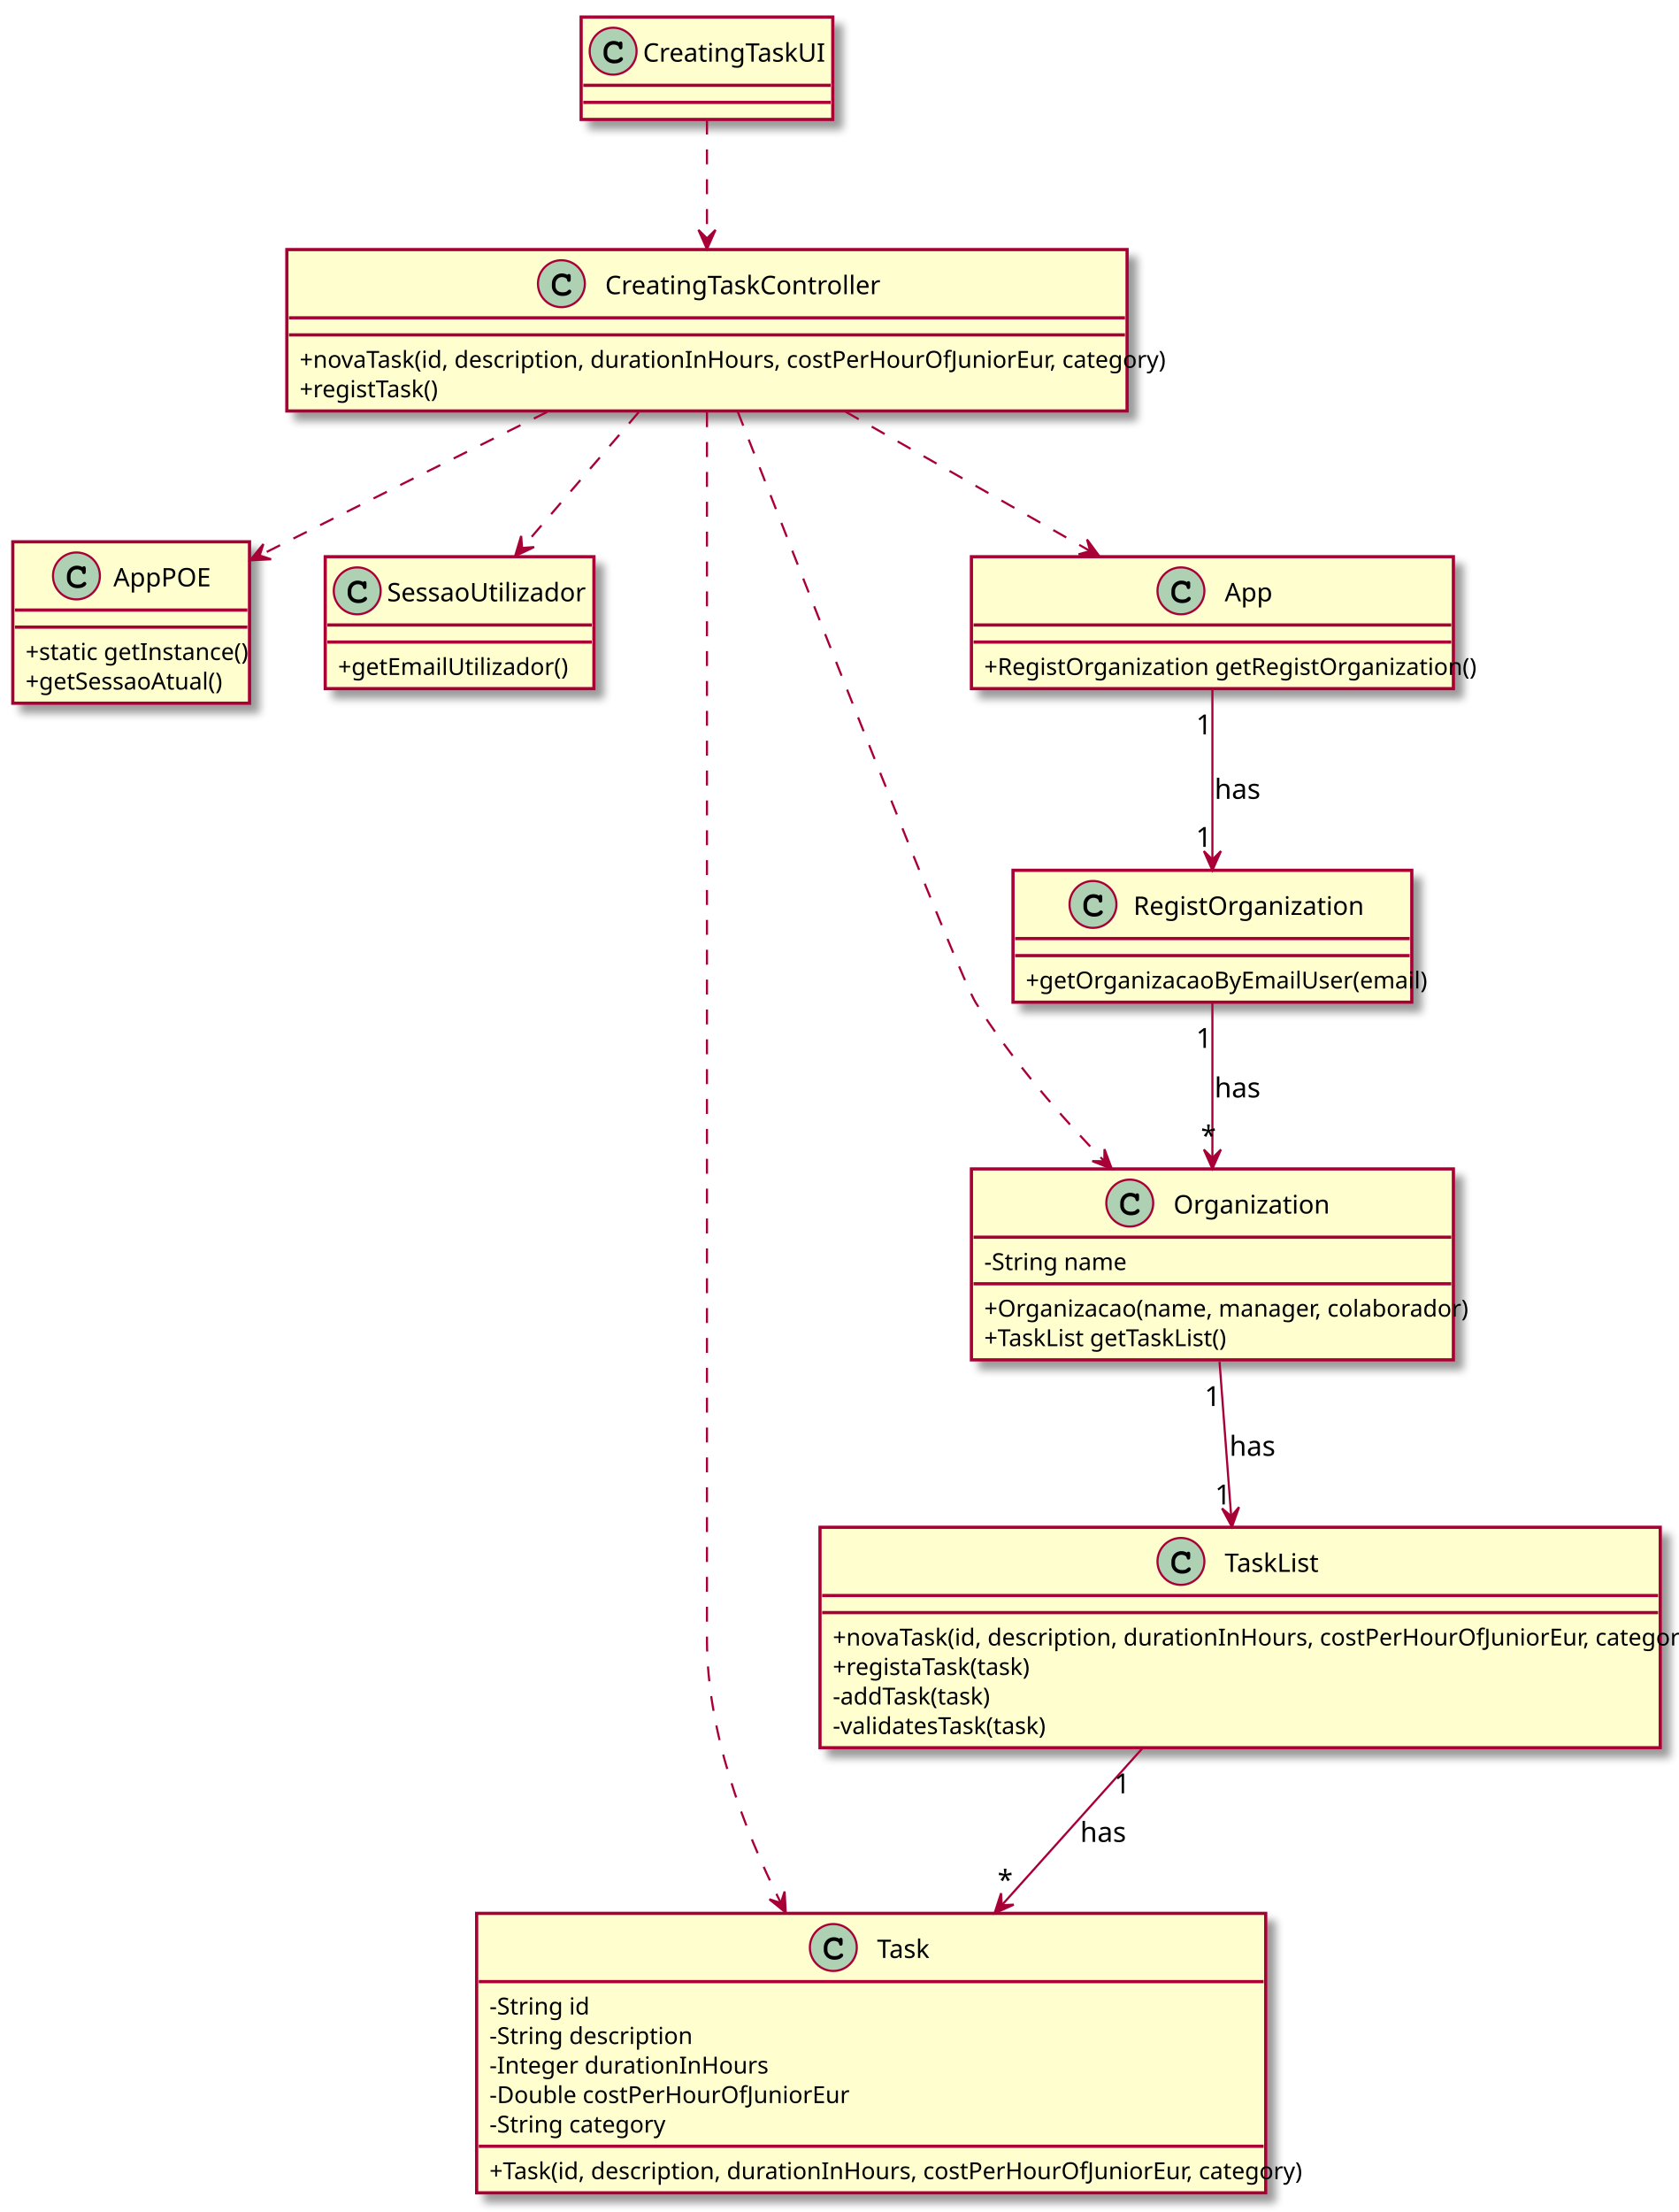
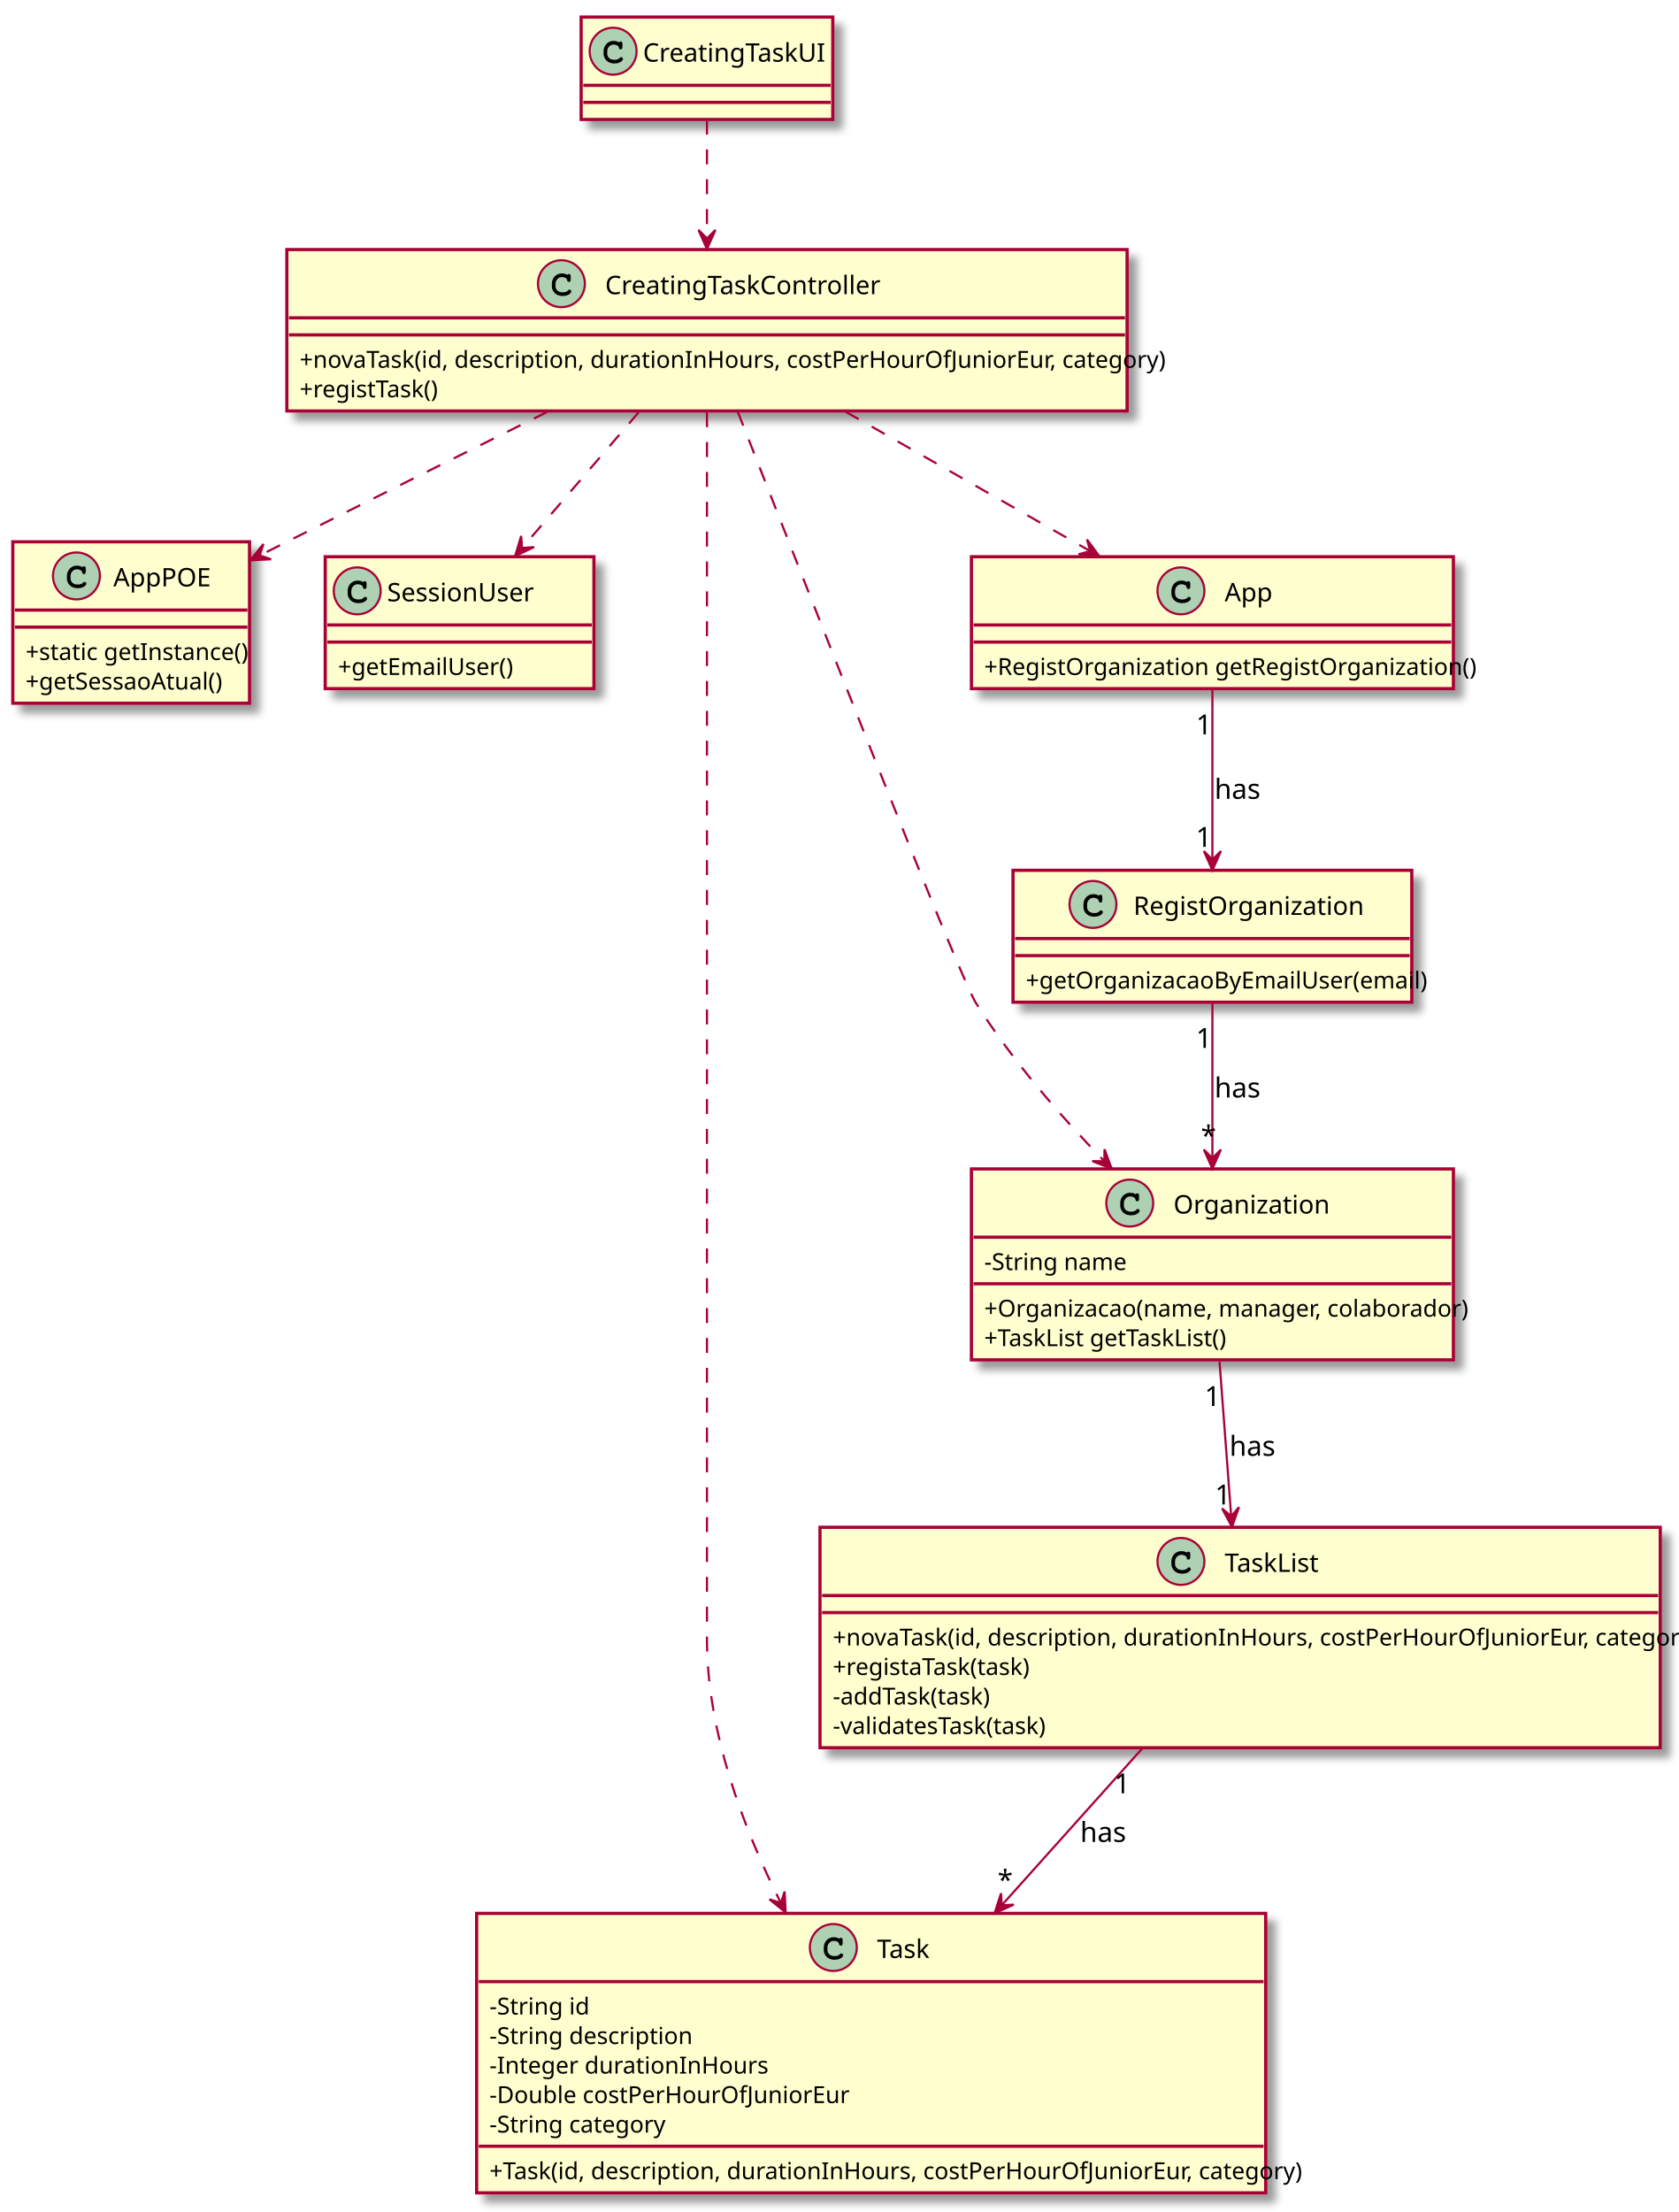
<svg xmlns="http://www.w3.org/2000/svg" contentScriptType="application/ecmascript" contentStyleType="text/css" height="1037px" preserveAspectRatio="none" style="width:787px;height:1037px;" version="1.1" viewBox="0 0 787 1037" width="787px" zoomAndPan="magnify">
  <defs>
    <filter height="300%" id="fp2qp8gavesnd" width="300%" x="-1" y="-1">
      <feGaussianBlur result="blurOut" stdDeviation="2.0" />
      <feColorMatrix in="blurOut" result="blurOut2" type="matrix" values="0 0 0 0 0 0 0 0 0 0 0 0 0 0 0 0 0 0 .4 0" />
      <feOffset dx="4.0" dy="4.0" in="blurOut2" result="blurOut3" />
      <feBlend in="SourceGraphic" in2="blurOut3" mode="normal" />
    </filter>
  </defs>
  <g>
    <rect fill="#FEFECE" filter="url(#fp2qp8gavesnd)" height="75.672" style="stroke: #A80036; stroke-width: 1.5;" width="111" x="6" y="254" />
    <ellipse cx="35.85" cy="270" fill="#ADD1B2" rx="11" ry="11" style="stroke: #A80036; stroke-width: 1.0;" />
    <path d="M38.616,265.875 Q38.772,265.656 38.959,265.547 Q39.147,265.438 39.366,265.438 Q39.741,265.438 39.975,265.695 Q40.209,265.953 40.209,266.562 L40.209,268.016 Q40.209,268.625 39.975,268.891 Q39.741,269.156 39.366,269.156 Q39.022,269.156 38.819,268.953 Q38.616,268.766 38.506,268.25 Q38.459,267.891 38.272,267.703 Q37.944,267.328 37.334,267.109 Q36.725,266.891 36.1,266.891 Q35.334,266.891 34.702,267.219 Q34.069,267.547 33.577,268.297 Q33.084,269.047 33.084,270.078 L33.084,271.172 Q33.084,272.406 33.975,273.227 Q34.866,274.047 36.459,274.047 Q37.397,274.047 38.053,273.797 Q38.444,273.641 38.866,273.203 Q39.131,272.938 39.28,272.859 Q39.428,272.781 39.631,272.781 Q39.959,272.781 40.217,273.039 Q40.475,273.297 40.475,273.641 Q40.475,273.984 40.131,274.391 Q39.631,274.969 38.834,275.297 Q37.756,275.75 36.459,275.75 Q34.944,275.75 33.741,275.125 Q32.756,274.625 32.069,273.555 Q31.381,272.484 31.381,271.203 L31.381,270.047 Q31.381,268.719 31.998,267.57 Q32.616,266.422 33.709,265.805 Q34.803,265.188 36.038,265.188 Q36.772,265.188 37.42,265.352 Q38.069,265.516 38.616,265.875 Z " />
    <text fill="#000000" font-family="sans-serif" font-size="12" lengthAdjust="spacingAndGlyphs" textLength="46" x="53.15" y="274.91">AppPOE</text>
    <line style="stroke: #A80036; stroke-width: 1.5;" x1="7" x2="116" y1="286" y2="286" />
    <line style="stroke: #A80036; stroke-width: 1.5;" x1="7" x2="116" y1="294" y2="294" />
    <text fill="#000000" font-family="sans-serif" font-size="11" lengthAdjust="spacingAndGlyphs" textLength="99" x="12" y="309.419">+static getInstance()</text>
    <text fill="#000000" font-family="sans-serif" font-size="11" lengthAdjust="spacingAndGlyphs" textLength="91" x="12" y="323.255">+getSessaoAtual()</text>
    <rect fill="#FEFECE" filter="url(#fp2qp8gavesnd)" height="61.836" style="stroke: #A80036; stroke-width: 1.5;" width="126" x="152.5" y="261" />
    <ellipse cx="167.5" cy="277" fill="#ADD1B2" rx="11" ry="11" style="stroke: #A80036; stroke-width: 1.0;" />
    <path d="M170.266,272.875 Q170.422,272.656 170.609,272.547 Q170.797,272.438 171.016,272.438 Q171.391,272.438 171.625,272.695 Q171.859,272.953 171.859,273.562 L171.859,275.016 Q171.859,275.625 171.625,275.891 Q171.391,276.156 171.016,276.156 Q170.672,276.156 170.469,275.953 Q170.266,275.766 170.156,275.25 Q170.109,274.891 169.922,274.703 Q169.594,274.328 168.984,274.109 Q168.375,273.891 167.75,273.891 Q166.984,273.891 166.352,274.219 Q165.719,274.547 165.227,275.297 Q164.734,276.047 164.734,277.078 L164.734,278.172 Q164.734,279.406 165.625,280.227 Q166.516,281.047 168.109,281.047 Q169.047,281.047 169.703,280.797 Q170.094,280.641 170.516,280.203 Q170.781,279.938 170.93,279.859 Q171.078,279.781 171.281,279.781 Q171.609,279.781 171.867,280.039 Q172.125,280.297 172.125,280.641 Q172.125,280.984 171.781,281.391 Q171.281,281.969 170.484,282.297 Q169.406,282.75 168.109,282.75 Q166.594,282.75 165.391,282.125 Q164.406,281.625 163.719,280.555 Q163.031,279.484 163.031,278.203 L163.031,277.047 Q163.031,275.719 163.648,274.57 Q164.266,273.422 165.359,272.805 Q166.453,272.188 167.688,272.188 Q168.422,272.188 169.07,272.352 Q169.719,272.516 170.266,272.875 Z " />
-     <text fill="#000000" font-family="sans-serif" font-size="12" lengthAdjust="spacingAndGlyphs" textLength="94" x="181.5" y="281.91">SessaoUtilizador</text>
+     <text fill="#000000" font-family="sans-serif" font-size="12" lengthAdjust="spacingAndGlyphs" textLength="94" x="181.5" y="281.91">SessionUser</text>
    <line style="stroke: #A80036; stroke-width: 1.5;" x1="153.5" x2="277.5" y1="293" y2="293" />
    <line style="stroke: #A80036; stroke-width: 1.5;" x1="153.5" x2="277.5" y1="301" y2="301" />
-     <text fill="#000000" font-family="sans-serif" font-size="11" lengthAdjust="spacingAndGlyphs" textLength="97" x="158.5" y="316.419">+getEmailUtilizador()</text>
+     <text fill="#000000" font-family="sans-serif" font-size="11" lengthAdjust="spacingAndGlyphs" textLength="97" x="158.5" y="316.419">+getEmailUser()</text>
    <rect fill="#FEFECE" filter="url(#fp2qp8gavesnd)" height="131.016" style="stroke: #A80036; stroke-width: 1.5;" width="370" x="223.5" y="897" />
    <ellipse cx="390.75" cy="913" fill="#ADD1B2" rx="11" ry="11" style="stroke: #A80036; stroke-width: 1.0;" />
    <path d="M393.516,908.875 Q393.672,908.656 393.859,908.547 Q394.047,908.438 394.266,908.438 Q394.641,908.438 394.875,908.695 Q395.109,908.953 395.109,909.562 L395.109,911.016 Q395.109,911.625 394.875,911.891 Q394.641,912.156 394.266,912.156 Q393.922,912.156 393.719,911.953 Q393.516,911.766 393.406,911.25 Q393.359,910.891 393.172,910.703 Q392.844,910.328 392.234,910.109 Q391.625,909.891 391,909.891 Q390.234,909.891 389.602,910.219 Q388.969,910.547 388.477,911.297 Q387.984,912.047 387.984,913.078 L387.984,914.172 Q387.984,915.406 388.875,916.227 Q389.766,917.047 391.359,917.047 Q392.297,917.047 392.953,916.797 Q393.344,916.641 393.766,916.203 Q394.031,915.938 394.18,915.859 Q394.328,915.781 394.531,915.781 Q394.859,915.781 395.117,916.039 Q395.375,916.297 395.375,916.641 Q395.375,916.984 395.031,917.391 Q394.531,917.969 393.734,918.297 Q392.656,918.75 391.359,918.75 Q389.844,918.75 388.641,918.125 Q387.656,917.625 386.969,916.555 Q386.281,915.484 386.281,914.203 L386.281,913.047 Q386.281,911.719 386.898,910.57 Q387.516,909.422 388.609,908.805 Q389.703,908.188 390.938,908.188 Q391.672,908.188 392.32,908.352 Q392.969,908.516 393.516,908.875 Z " />
    <text fill="#000000" font-family="sans-serif" font-size="12" lengthAdjust="spacingAndGlyphs" textLength="27" x="411.25" y="917.91">Task</text>
    <line style="stroke: #A80036; stroke-width: 1.5;" x1="224.5" x2="592.5" y1="929" y2="929" />
    <text fill="#000000" font-family="sans-serif" font-size="11" lengthAdjust="spacingAndGlyphs" textLength="43" x="229.5" y="944.419">-String id</text>
    <text fill="#000000" font-family="sans-serif" font-size="11" lengthAdjust="spacingAndGlyphs" textLength="88" x="229.5" y="958.255">-String description</text>
    <text fill="#000000" font-family="sans-serif" font-size="11" lengthAdjust="spacingAndGlyphs" textLength="116" x="229.5" y="972.091">-Integer durationInHours</text>
    <text fill="#000000" font-family="sans-serif" font-size="11" lengthAdjust="spacingAndGlyphs" textLength="157" x="229.5" y="985.927">-Double costPerHourOfJuniorEur</text>
    <text fill="#000000" font-family="sans-serif" font-size="11" lengthAdjust="spacingAndGlyphs" textLength="78" x="229.5" y="999.763">-String category</text>
    <line style="stroke: #A80036; stroke-width: 1.5;" x1="224.5" x2="592.5" y1="1006.18" y2="1006.18" />
    <text fill="#000000" font-family="sans-serif" font-size="11" lengthAdjust="spacingAndGlyphs" textLength="358" x="229.5" y="1021.599">+Task(id, description, durationInHours, costPerHourOfJuniorEur, category)</text>
    <rect fill="#FEFECE" filter="url(#fp2qp8gavesnd)" height="89.508" style="stroke: #A80036; stroke-width: 1.5;" width="226" x="455.5" y="548" />
    <ellipse cx="529.75" cy="564" fill="#ADD1B2" rx="11" ry="11" style="stroke: #A80036; stroke-width: 1.0;" />
    <path d="M532.516,559.875 Q532.672,559.656 532.859,559.547 Q533.047,559.438 533.266,559.438 Q533.641,559.438 533.875,559.695 Q534.109,559.953 534.109,560.562 L534.109,562.016 Q534.109,562.625 533.875,562.891 Q533.641,563.156 533.266,563.156 Q532.922,563.156 532.719,562.953 Q532.516,562.766 532.406,562.25 Q532.359,561.891 532.172,561.703 Q531.844,561.328 531.234,561.109 Q530.625,560.891 530,560.891 Q529.234,560.891 528.602,561.219 Q527.969,561.547 527.477,562.297 Q526.984,563.047 526.984,564.078 L526.984,565.172 Q526.984,566.406 527.875,567.227 Q528.766,568.047 530.359,568.047 Q531.297,568.047 531.953,567.797 Q532.344,567.641 532.766,567.203 Q533.031,566.938 533.18,566.859 Q533.328,566.781 533.531,566.781 Q533.859,566.781 534.117,567.039 Q534.375,567.297 534.375,567.641 Q534.375,567.984 534.031,568.391 Q533.531,568.969 532.734,569.297 Q531.656,569.75 530.359,569.75 Q528.844,569.75 527.641,569.125 Q526.656,568.625 525.969,567.555 Q525.281,566.484 525.281,565.203 L525.281,564.047 Q525.281,562.719 525.898,561.57 Q526.516,560.422 527.609,559.805 Q528.703,559.188 529.938,559.188 Q530.672,559.188 531.32,559.352 Q531.969,559.516 532.516,559.875 Z " />
    <text fill="#000000" font-family="sans-serif" font-size="12" lengthAdjust="spacingAndGlyphs" textLength="69" x="550.25" y="568.91">Organization</text>
    <line style="stroke: #A80036; stroke-width: 1.5;" x1="456.5" x2="680.5" y1="580" y2="580" />
    <text fill="#000000" font-family="sans-serif" font-size="11" lengthAdjust="spacingAndGlyphs" textLength="61" x="461.5" y="595.419">-String name</text>
    <line style="stroke: #A80036; stroke-width: 1.5;" x1="456.5" x2="680.5" y1="601.836" y2="601.836" />
    <text fill="#000000" font-family="sans-serif" font-size="11" lengthAdjust="spacingAndGlyphs" textLength="214" x="461.5" y="617.255">+Organizacao(name, manager, colaborador)</text>
    <text fill="#000000" font-family="sans-serif" font-size="11" lengthAdjust="spacingAndGlyphs" textLength="112" x="461.5" y="631.091">+TaskList getTaskList()</text>
    <rect fill="#FEFECE" filter="url(#fp2qp8gavesnd)" height="103.344" style="stroke: #A80036; stroke-width: 1.5;" width="394" x="384.5" y="716" />
    <ellipse cx="553.75" cy="732" fill="#ADD1B2" rx="11" ry="11" style="stroke: #A80036; stroke-width: 1.0;" />
    <path d="M556.516,727.875 Q556.672,727.656 556.859,727.547 Q557.047,727.438 557.266,727.438 Q557.641,727.438 557.875,727.695 Q558.109,727.953 558.109,728.562 L558.109,730.016 Q558.109,730.625 557.875,730.891 Q557.641,731.156 557.266,731.156 Q556.922,731.156 556.719,730.953 Q556.516,730.766 556.406,730.25 Q556.359,729.891 556.172,729.703 Q555.844,729.328 555.234,729.109 Q554.625,728.891 554,728.891 Q553.234,728.891 552.602,729.219 Q551.969,729.547 551.477,730.297 Q550.984,731.047 550.984,732.078 L550.984,733.172 Q550.984,734.406 551.875,735.227 Q552.766,736.047 554.359,736.047 Q555.297,736.047 555.953,735.797 Q556.344,735.641 556.766,735.203 Q557.031,734.938 557.18,734.859 Q557.328,734.781 557.531,734.781 Q557.859,734.781 558.117,735.039 Q558.375,735.297 558.375,735.641 Q558.375,735.984 558.031,736.391 Q557.531,736.969 556.734,737.297 Q555.656,737.75 554.359,737.75 Q552.844,737.75 551.641,737.125 Q550.656,736.625 549.969,735.555 Q549.281,734.484 549.281,733.203 L549.281,732.047 Q549.281,730.719 549.898,729.57 Q550.516,728.422 551.609,727.805 Q552.703,727.188 553.938,727.188 Q554.672,727.188 555.32,727.352 Q555.969,727.516 556.516,727.875 Z " />
    <text fill="#000000" font-family="sans-serif" font-size="12" lengthAdjust="spacingAndGlyphs" textLength="47" x="574.25" y="736.91">TaskList</text>
    <line style="stroke: #A80036; stroke-width: 1.5;" x1="385.5" x2="777.5" y1="748" y2="748" />
    <line style="stroke: #A80036; stroke-width: 1.5;" x1="385.5" x2="777.5" y1="756" y2="756" />
    <text fill="#000000" font-family="sans-serif" font-size="11" lengthAdjust="spacingAndGlyphs" textLength="382" x="390.5" y="771.419">+novaTask(id, description, durationInHours, costPerHourOfJuniorEur, category)</text>
    <text fill="#000000" font-family="sans-serif" font-size="11" lengthAdjust="spacingAndGlyphs" textLength="90" x="390.5" y="785.255">+registaTask(task)</text>
    <text fill="#000000" font-family="sans-serif" font-size="11" lengthAdjust="spacingAndGlyphs" textLength="73" x="390.5" y="799.091">-addTask(task)</text>
    <text fill="#000000" font-family="sans-serif" font-size="11" lengthAdjust="spacingAndGlyphs" textLength="98" x="390.5" y="812.927">-validatesTask(task)</text>
    <rect fill="#FEFECE" filter="url(#fp2qp8gavesnd)" height="61.836" style="stroke: #A80036; stroke-width: 1.5;" width="226" x="455.5" y="261" />
    <ellipse cx="553.75" cy="277" fill="#ADD1B2" rx="11" ry="11" style="stroke: #A80036; stroke-width: 1.0;" />
    <path d="M556.516,272.875 Q556.672,272.656 556.859,272.547 Q557.047,272.438 557.266,272.438 Q557.641,272.438 557.875,272.695 Q558.109,272.953 558.109,273.562 L558.109,275.016 Q558.109,275.625 557.875,275.891 Q557.641,276.156 557.266,276.156 Q556.922,276.156 556.719,275.953 Q556.516,275.766 556.406,275.25 Q556.359,274.891 556.172,274.703 Q555.844,274.328 555.234,274.109 Q554.625,273.891 554,273.891 Q553.234,273.891 552.602,274.219 Q551.969,274.547 551.477,275.297 Q550.984,276.047 550.984,277.078 L550.984,278.172 Q550.984,279.406 551.875,280.227 Q552.766,281.047 554.359,281.047 Q555.297,281.047 555.953,280.797 Q556.344,280.641 556.766,280.203 Q557.031,279.938 557.18,279.859 Q557.328,279.781 557.531,279.781 Q557.859,279.781 558.117,280.039 Q558.375,280.297 558.375,280.641 Q558.375,280.984 558.031,281.391 Q557.531,281.969 556.734,282.297 Q555.656,282.75 554.359,282.75 Q552.844,282.75 551.641,282.125 Q550.656,281.625 549.969,280.555 Q549.281,279.484 549.281,278.203 L549.281,277.047 Q549.281,275.719 549.898,274.57 Q550.516,273.422 551.609,272.805 Q552.703,272.188 553.938,272.188 Q554.672,272.188 555.32,272.352 Q555.969,272.516 556.516,272.875 Z " />
    <text fill="#000000" font-family="sans-serif" font-size="12" lengthAdjust="spacingAndGlyphs" textLength="21" x="574.25" y="281.91">App</text>
    <line style="stroke: #A80036; stroke-width: 1.5;" x1="456.5" x2="680.5" y1="293" y2="293" />
    <line style="stroke: #A80036; stroke-width: 1.5;" x1="456.5" x2="680.5" y1="301" y2="301" />
    <text fill="#000000" font-family="sans-serif" font-size="11" lengthAdjust="spacingAndGlyphs" textLength="214" x="461.5" y="316.419">+RegistOrganization getRegistOrganization()</text>
    <rect fill="#FEFECE" filter="url(#fp2qp8gavesnd)" height="61.836" style="stroke: #A80036; stroke-width: 1.5;" width="187" x="475" y="408" />
    <ellipse cx="512.5" cy="424" fill="#ADD1B2" rx="11" ry="11" style="stroke: #A80036; stroke-width: 1.0;" />
    <path d="M515.266,419.875 Q515.422,419.656 515.609,419.547 Q515.797,419.438 516.016,419.438 Q516.391,419.438 516.625,419.695 Q516.859,419.953 516.859,420.562 L516.859,422.016 Q516.859,422.625 516.625,422.891 Q516.391,423.156 516.016,423.156 Q515.672,423.156 515.469,422.953 Q515.266,422.766 515.156,422.25 Q515.109,421.891 514.922,421.703 Q514.594,421.328 513.984,421.109 Q513.375,420.891 512.75,420.891 Q511.984,420.891 511.352,421.219 Q510.719,421.547 510.227,422.297 Q509.734,423.047 509.734,424.078 L509.734,425.172 Q509.734,426.406 510.625,427.227 Q511.516,428.047 513.109,428.047 Q514.047,428.047 514.703,427.797 Q515.094,427.641 515.516,427.203 Q515.781,426.938 515.93,426.859 Q516.078,426.781 516.281,426.781 Q516.609,426.781 516.867,427.039 Q517.125,427.297 517.125,427.641 Q517.125,427.984 516.781,428.391 Q516.281,428.969 515.484,429.297 Q514.406,429.75 513.109,429.75 Q511.594,429.75 510.391,429.125 Q509.406,428.625 508.719,427.555 Q508.031,426.484 508.031,425.203 L508.031,424.047 Q508.031,422.719 508.648,421.57 Q509.266,420.422 510.359,419.805 Q511.453,419.188 512.688,419.188 Q513.422,419.188 514.07,419.352 Q514.719,419.516 515.266,419.875 Z " />
    <text fill="#000000" font-family="sans-serif" font-size="12" lengthAdjust="spacingAndGlyphs" textLength="105" x="531.5" y="428.91">RegistOrganization</text>
    <line style="stroke: #A80036; stroke-width: 1.5;" x1="476" x2="661" y1="440" y2="440" />
    <line style="stroke: #A80036; stroke-width: 1.5;" x1="476" x2="661" y1="448" y2="448" />
    <text fill="#000000" font-family="sans-serif" font-size="11" lengthAdjust="spacingAndGlyphs" textLength="175" x="481" y="463.419">+getOrganizacaoByEmailUser(email)</text>
    <rect fill="#FEFECE" filter="url(#fp2qp8gavesnd)" height="75.672" style="stroke: #A80036; stroke-width: 1.5;" width="394" x="134.5" y="117" />
    <ellipse cx="263.25" cy="133" fill="#ADD1B2" rx="11" ry="11" style="stroke: #A80036; stroke-width: 1.0;" />
    <path d="M266.016,128.875 Q266.172,128.656 266.359,128.547 Q266.547,128.438 266.766,128.438 Q267.141,128.438 267.375,128.695 Q267.609,128.953 267.609,129.562 L267.609,131.016 Q267.609,131.625 267.375,131.891 Q267.141,132.156 266.766,132.156 Q266.422,132.156 266.219,131.953 Q266.016,131.766 265.906,131.25 Q265.859,130.891 265.672,130.703 Q265.344,130.328 264.734,130.109 Q264.125,129.891 263.5,129.891 Q262.734,129.891 262.102,130.219 Q261.469,130.547 260.977,131.297 Q260.484,132.047 260.484,133.078 L260.484,134.172 Q260.484,135.406 261.375,136.227 Q262.266,137.047 263.859,137.047 Q264.797,137.047 265.453,136.797 Q265.844,136.641 266.266,136.203 Q266.531,135.938 266.68,135.859 Q266.828,135.781 267.031,135.781 Q267.359,135.781 267.617,136.039 Q267.875,136.297 267.875,136.641 Q267.875,136.984 267.531,137.391 Q267.031,137.969 266.234,138.297 Q265.156,138.75 263.859,138.75 Q262.344,138.75 261.141,138.125 Q260.156,137.625 259.469,136.555 Q258.781,135.484 258.781,134.203 L258.781,133.047 Q258.781,131.719 259.398,130.57 Q260.016,129.422 261.109,128.805 Q262.203,128.188 263.438,128.188 Q264.172,128.188 264.82,128.352 Q265.469,128.516 266.016,128.875 Z " />
    <text fill="#000000" font-family="sans-serif" font-size="12" lengthAdjust="spacingAndGlyphs" textLength="128" x="283.75" y="137.91">CreatingTaskController</text>
    <line style="stroke: #A80036; stroke-width: 1.5;" x1="135.5" x2="527.5" y1="149" y2="149" />
    <line style="stroke: #A80036; stroke-width: 1.5;" x1="135.5" x2="527.5" y1="157" y2="157" />
    <text fill="#000000" font-family="sans-serif" font-size="11" lengthAdjust="spacingAndGlyphs" textLength="382" x="140.5" y="172.419">+novaTask(id, description, durationInHours, costPerHourOfJuniorEur, category)</text>
    <text fill="#000000" font-family="sans-serif" font-size="11" lengthAdjust="spacingAndGlyphs" textLength="64" x="140.5" y="186.255">+registTask()</text>
    <rect fill="#FEFECE" filter="url(#fp2qp8gavesnd)" height="48" style="stroke: #A80036; stroke-width: 1.5;" width="118" x="272.5" y="8" />
    <ellipse cx="287.5" cy="24" fill="#ADD1B2" rx="11" ry="11" style="stroke: #A80036; stroke-width: 1.0;" />
    <path d="M290.266,19.875 Q290.422,19.656 290.609,19.547 Q290.797,19.438 291.016,19.438 Q291.391,19.438 291.625,19.695 Q291.859,19.953 291.859,20.562 L291.859,22.016 Q291.859,22.625 291.625,22.891 Q291.391,23.156 291.016,23.156 Q290.672,23.156 290.469,22.953 Q290.266,22.766 290.156,22.25 Q290.109,21.891 289.922,21.703 Q289.594,21.328 288.984,21.109 Q288.375,20.891 287.75,20.891 Q286.984,20.891 286.352,21.219 Q285.719,21.547 285.227,22.297 Q284.734,23.047 284.734,24.078 L284.734,25.172 Q284.734,26.406 285.625,27.227 Q286.516,28.047 288.109,28.047 Q289.047,28.047 289.703,27.797 Q290.094,27.641 290.516,27.203 Q290.781,26.938 290.93,26.859 Q291.078,26.781 291.281,26.781 Q291.609,26.781 291.867,27.039 Q292.125,27.297 292.125,27.641 Q292.125,27.984 291.781,28.391 Q291.281,28.969 290.484,29.297 Q289.406,29.75 288.109,29.75 Q286.594,29.75 285.391,29.125 Q284.406,28.625 283.719,27.555 Q283.031,26.484 283.031,25.203 L283.031,24.047 Q283.031,22.719 283.648,21.57 Q284.266,20.422 285.359,19.805 Q286.453,19.188 287.688,19.188 Q288.422,19.188 289.07,19.352 Q289.719,19.516 290.266,19.875 Z " />
    <text fill="#000000" font-family="sans-serif" font-size="12" lengthAdjust="spacingAndGlyphs" textLength="86" x="301.5" y="28.91">CreatingTaskUI</text>
    <line style="stroke: #A80036; stroke-width: 1.5;" x1="273.5" x2="389.5" y1="40" y2="40" />
    <line style="stroke: #A80036; stroke-width: 1.5;" x1="273.5" x2="389.5" y1="48" y2="48" />
    <path d="M331.5,56.044 C331.5,71.713 331.5,92.908 331.5,111.575 " fill="none" style="stroke: #A80036; stroke-width: 1.0; stroke-dasharray: 7.0,7.0;" />
    <polygon fill="#A80036" points="331.5,116.767,335.5,107.767,331.5,111.767,327.5,107.767,331.5,116.767" style="stroke: #A80036; stroke-width: 1.0;" />
    <path d="M396.575,193.068 C432.378,213.462 476.41,238.543 510.949,258.218 " fill="none" style="stroke: #A80036; stroke-width: 1.0; stroke-dasharray: 7.0,7.0;" />
    <polygon fill="#A80036" points="515.543,260.834,509.702,252.904,511.198,258.36,505.743,259.856,515.543,260.834" style="stroke: #A80036; stroke-width: 1.0;" />
    <path d="M331.5,193.246 C331.5,220.356 331.5,257.953 331.5,291 C331.5,291 331.5,291 331.5,768.5 C331.5,811.484 348.18,856.264 366.014,891.858 " fill="none" style="stroke: #A80036; stroke-width: 1.0; stroke-dasharray: 7.0,7.0;" />
    <polygon fill="#A80036" points="368.421,896.596,367.908,886.76,366.155,892.139,360.777,890.386,368.421,896.596" style="stroke: #A80036; stroke-width: 1.0;" />
    <path d="M345.948,193.018 C377.365,273.367 449.71,457.573 457.5,470 C474.249,496.72 497.13,523.029 517.767,544.335 " fill="none" style="stroke: #A80036; stroke-width: 1.0; stroke-dasharray: 7.0,7.0;" />
    <polygon fill="#A80036" points="521.324,547.981,517.902,538.746,517.832,544.402,512.176,544.332,521.324,547.981" style="stroke: #A80036; stroke-width: 1.0;" />
    <path d="M256.597,193.097 C219.784,211.371 174.782,233.772 134.5,254 C130.397,256.06 126.167,258.19 121.907,260.339 " fill="none" style="stroke: #A80036; stroke-width: 1.0; stroke-dasharray: 7.0,7.0;" />
    <polygon fill="#A80036" points="117.277,262.675,127.114,262.191,121.741,260.422,123.51,255.049,117.277,262.675" style="stroke: #A80036; stroke-width: 1.0;" />
    <path d="M299.495,193.247 C282.395,213.148 261.493,237.474 244.818,256.88 " fill="none" style="stroke: #A80036; stroke-width: 1.0; stroke-dasharray: 7.0,7.0;" />
    <polygon fill="#A80036" points="241.542,260.693,250.441,256.473,244.8,256.901,244.373,251.26,241.542,260.693" style="stroke: #A80036; stroke-width: 1.0;" />
    <path d="M568.5,323.044 C568.5,346.277 568.5,378.491 568.5,402.908 " fill="none" style="stroke: #A80036; stroke-width: 1.0;" />
    <polygon fill="#A80036" points="568.5,407.994,572.5,398.994,568.5,402.994,564.5,398.994,568.5,407.994" style="stroke: #A80036; stroke-width: 1.0;" />
    <text fill="#000000" font-family="sans-serif" font-size="13" lengthAdjust="spacingAndGlyphs" textLength="21" x="569.5" y="374.495">has</text>
    <text fill="#000000" font-family="sans-serif" font-size="13" lengthAdjust="spacingAndGlyphs" textLength="7" x="560.811" y="344.277">1</text>
    <text fill="#000000" font-family="sans-serif" font-size="13" lengthAdjust="spacingAndGlyphs" textLength="7" x="560.734" y="397.013">1</text>
    <path d="M568.5,470.03 C568.5,490.789 568.5,518.877 568.5,542.866 " fill="none" style="stroke: #A80036; stroke-width: 1.0;" />
    <polygon fill="#A80036" points="568.5,547.919,572.5,538.919,568.5,542.919,564.5,538.919,568.5,547.919" style="stroke: #A80036; stroke-width: 1.0;" />
    <text fill="#000000" font-family="sans-serif" font-size="13" lengthAdjust="spacingAndGlyphs" textLength="21" x="569.5" y="514.495">has</text>
    <text fill="#000000" font-family="sans-serif" font-size="13" lengthAdjust="spacingAndGlyphs" textLength="7" x="560.811" y="491.26">1</text>
    <text fill="#000000" font-family="sans-serif" font-size="13" lengthAdjust="spacingAndGlyphs" textLength="5" x="563.102" y="537.022">*</text>
    <path d="M571.848,638.423 C573.505,660.418 575.524,687.202 577.286,710.579 " fill="none" style="stroke: #A80036; stroke-width: 1.0;" />
    <polygon fill="#A80036" points="577.681,715.821,580.991,706.545,577.304,710.835,573.014,707.148,577.681,715.821" style="stroke: #A80036; stroke-width: 1.0;" />
    <text fill="#000000" font-family="sans-serif" font-size="13" lengthAdjust="spacingAndGlyphs" textLength="21" x="576.5" y="682.495">has</text>
    <text fill="#000000" font-family="sans-serif" font-size="13" lengthAdjust="spacingAndGlyphs" textLength="7" x="564.828" y="659.154">1</text>
    <text fill="#000000" font-family="sans-serif" font-size="13" lengthAdjust="spacingAndGlyphs" textLength="7" x="569.697" y="705.297">1</text>
    <path d="M536.046,819.208 C515.805,841.789 491.661,868.725 469.852,893.055 " fill="none" style="stroke: #A80036; stroke-width: 1.0;" />
    <polygon fill="#A80036" points="466.373,896.936,475.359,892.904,469.71,893.213,469.402,887.564,466.373,896.936" style="stroke: #A80036; stroke-width: 1.0;" />
    <text fill="#000000" font-family="sans-serif" font-size="13" lengthAdjust="spacingAndGlyphs" textLength="21" x="506.5" y="863.495">has</text>
    <text fill="#000000" font-family="sans-serif" font-size="13" lengthAdjust="spacingAndGlyphs" textLength="7" x="522.468" y="840.727">1</text>
    <text fill="#000000" font-family="sans-serif" font-size="13" lengthAdjust="spacingAndGlyphs" textLength="5" x="467.776" y="885.945">*</text>
  </g>
</svg>
